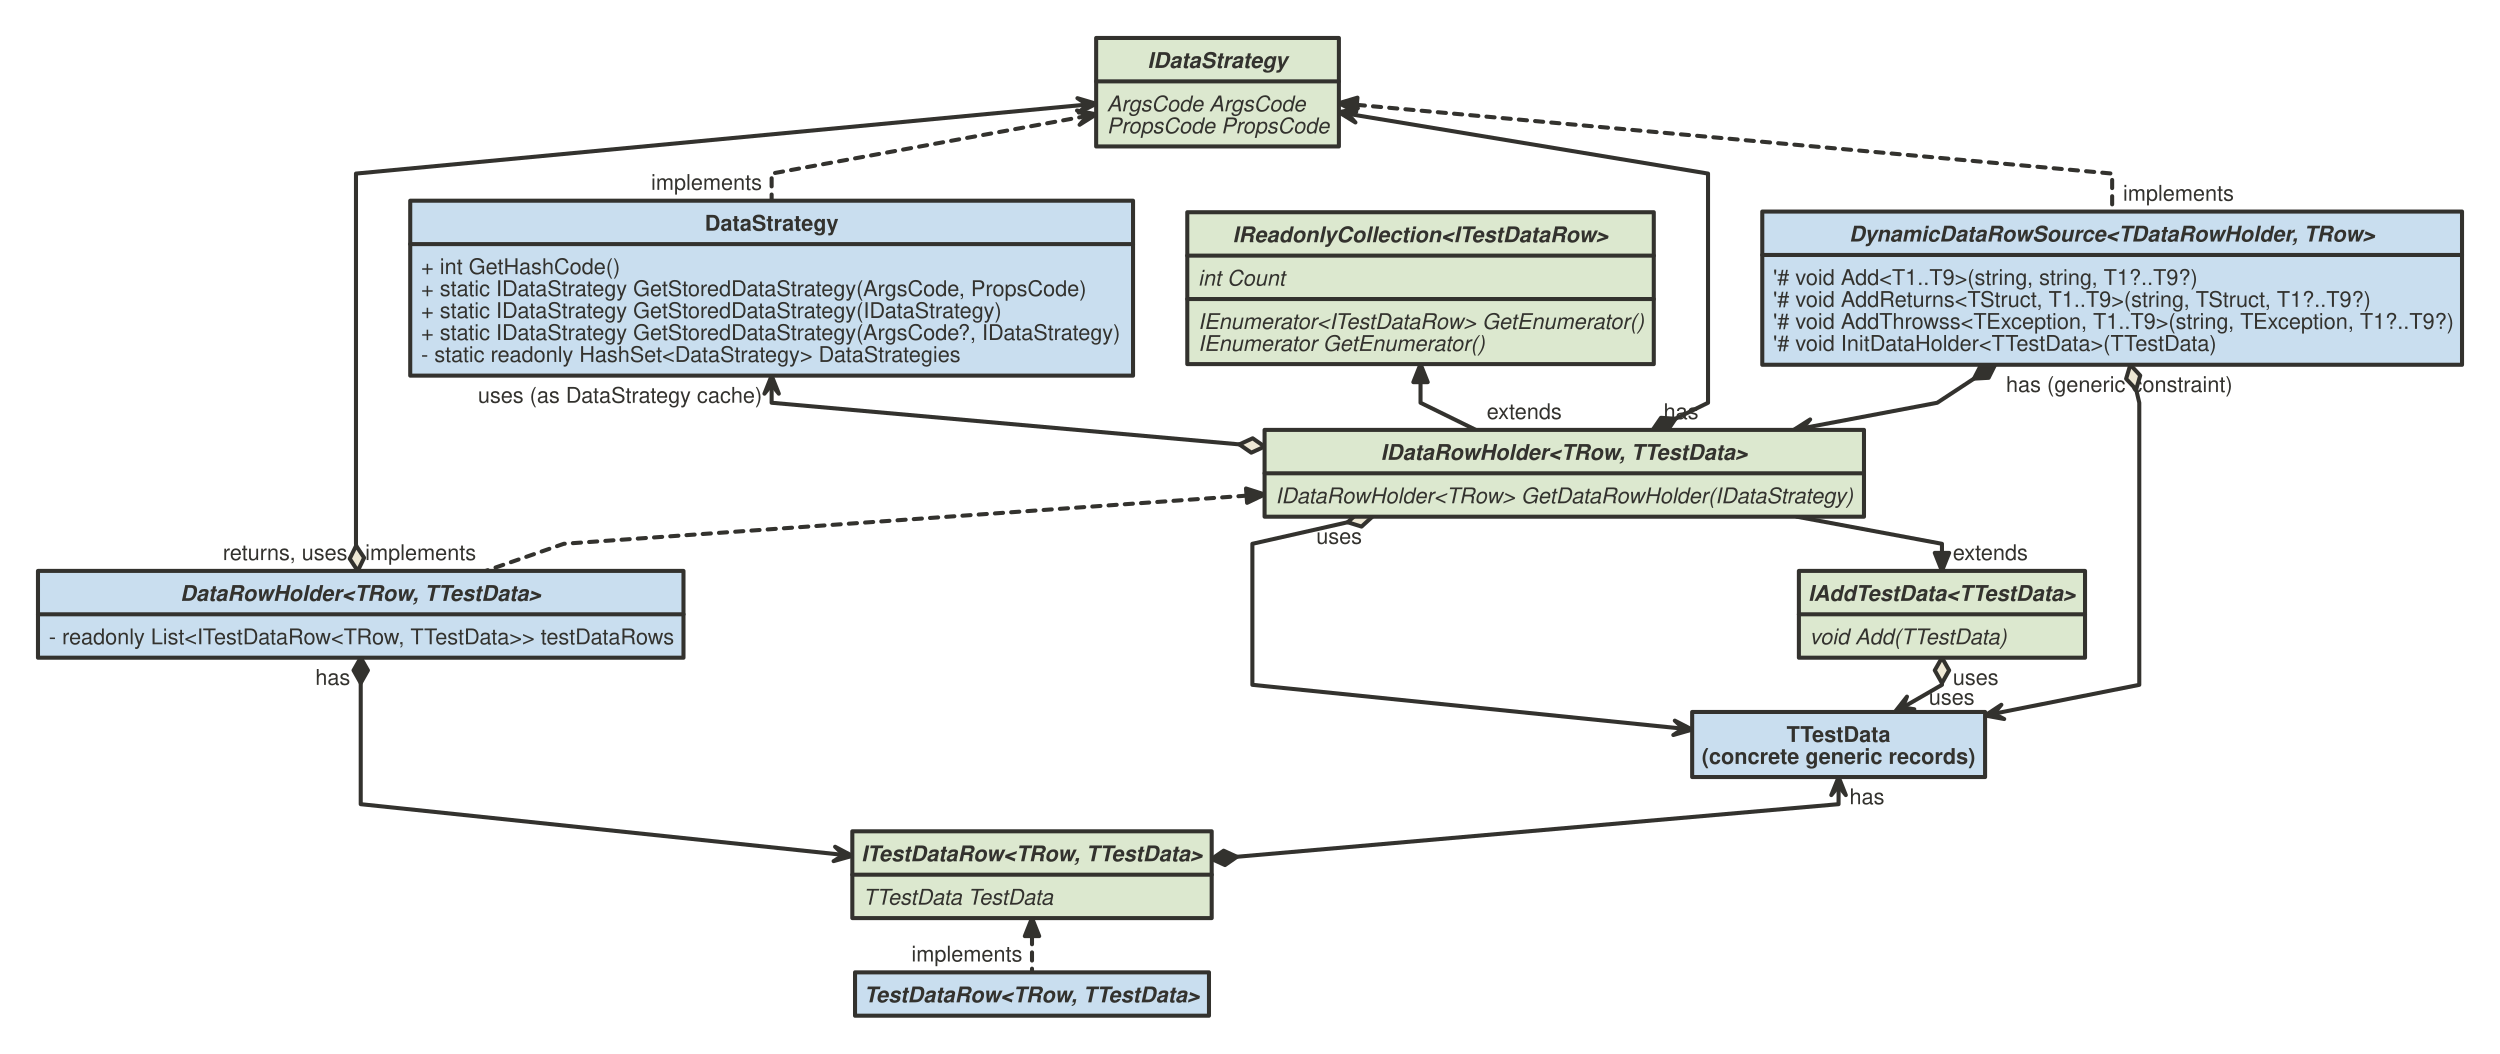
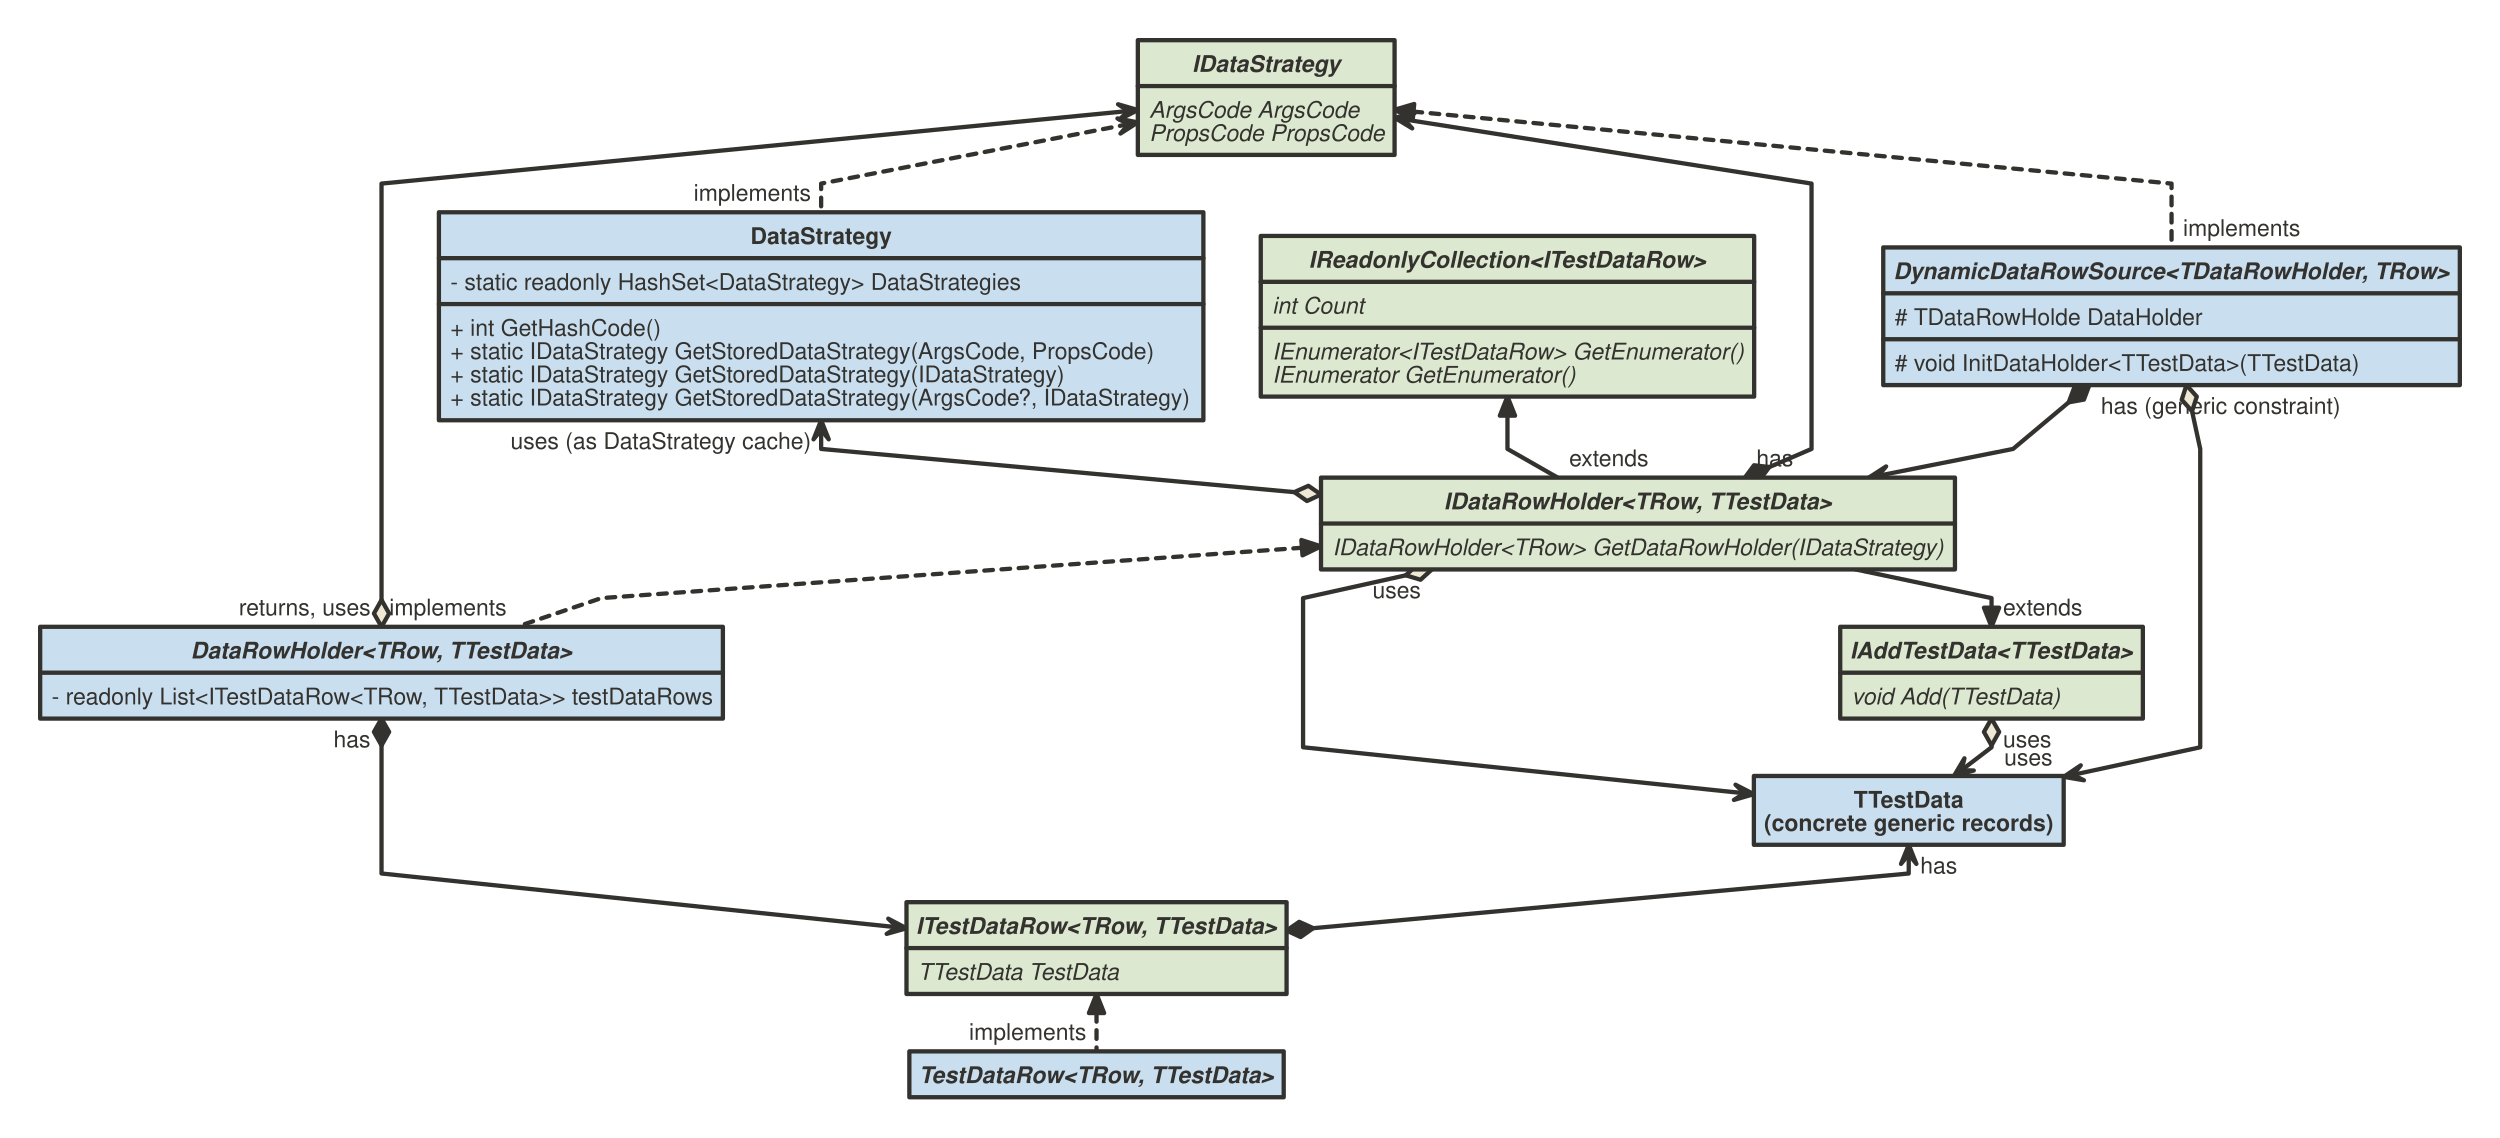
- <svg xmlns="http://www.w3.org/2000/svg" version="1.1" baseProfile="full" width="1843.5" height="777.0" viewBox="0 0 1843.5 777">
+ <svg xmlns="http://www.w3.org/2000/svg" version="1.1" baseProfile="full" width="1743.0" height="793.0" viewBox="0 0 1743 793">
  <g stroke-width="1.0" text-align="left" font="12pt Helvetica, Arial, sans-serif" font-size="12pt" font-family="Helvetica" font-weight="normal" font-style="normal">
    <g font-family="Helvetica" font-size="12pt" font-weight="bold" font-style="normal" stroke-width="3.0" stroke-linejoin="round" stroke-linecap="round" stroke="#33322E">
      <g stroke="transparent" fill="transparent">
-         <rect x="0.0" y="0.0" height="777.0" width="1843.5" stroke="none" />
+         <rect x="0.0" y="0.0" height="793.0" width="1743.0" stroke="none" />
      </g>
      <g transform="translate(8, 8)" fill="#33322E">
        <g transform="translate(20, 20)" fill="#33322E" font-family="Helvetica" font-size="12pt" font-weight="normal" font-style="normal">
-           <text x="136.3" y="385.0" stroke="none">returns, uses</text>
-           <path d="M773.6 49.1 L234.5 100 L234.5 184.5 L234.5 184.5 L234.5 269 L234.5 269 L234.5 321 L234.5 321 L234.5 373 L234.5 373 L234.593 374.375 L234.6 374.4 " fill="none" />
-           <g fill="#eee8d5">
-             <path d="M229.9 384.0 L234.6 374.4 L240.5 383.3 L235.8 393.0 Z" />
-           </g>
-           <path d="M767.5 55.0 L773.6 49.1 L766.5 44.4 L780.3 48.5 Z" />
-           <text x="452.1" y="112.0" stroke="none">implements</text>
-           <g stroke-dasharray="6 6">
-             <path d="M773.7 57.5 L541 100 L541 120 L541.0 120.0 " fill="none" />
-           </g>
-           <path d="M768.1 64.0 L773.7 57.5 L766.2 53.5 L780.3 56.3 Z" />
-           <text x="324.4" y="269.0" stroke="none">uses (as DataStrategy cache)</text>
-           <path d="M541.0 255.7 L541 269 L885.907 299.685 L885.9 299.7 " fill="none" />
-           <g fill="#eee8d5">
-             <path d="M894.7 305.8 L885.9 299.7 L895.7 295.2 L904.5 301.3 Z" />
-           </g>
-           <path d="M546.3 262.3 L541.0 255.7 L535.7 262.3 L541.0 249.0 Z" />
-           <text x="1451.2" y="261.0" stroke="none">has
+           <text x="138.5" y="401.0" stroke="none">returns, uses</text>
+           <path d="M758.6 49.4 L238 100 L238 192.5 L238 192.5 L238 285 L238 285 L238 337 L238 337 L238 389 L238 389 L238 390.333 L238.0 390.3 " fill="none" />
+           <g fill="#eee8d5">
+             <path d="M232.7 399.7 L238.0 390.3 L243.3 399.7 L238.0 409.0 Z" />
+           </g>
+           <path d="M752.5 55.3 L758.6 49.4 L751.5 44.7 L765.3 48.7 Z" />
+           <text x="455.6" y="112.0" stroke="none">implements</text>
+           <g stroke-dasharray="6 6">
+             <path d="M758.7 58.6 L544.5 100 L544.5 120 L544.5 120.0 " fill="none" />
+           </g>
+           <path d="M753.2 65.1 L758.7 58.6 L751.1 54.6 L765.3 57.3 Z" />
+           <text x="327.9" y="285.0" stroke="none">uses (as DataStrategy cache)</text>
+           <path d="M544.5 271.7 L544.5 285 L874.411 315.124 L874.4 315.1 " fill="none" />
+           <g fill="#eee8d5">
+             <path d="M883.2 321.3 L874.4 315.1 L884.2 310.7 L893.0 316.8 Z" />
+           </g>
+           <path d="M549.8 278.3 L544.5 271.7 L539.2 278.3 L544.5 265.0 Z" />
+           <text x="1436.7" y="260.5" stroke="none">has
					(generic constraint)</text>
-           <path d="M1427.6 251.2 L1400.5 269 L1301.281 287.761 L1301.3 287.8 " fill="none" />
-           <path d="M1306.8 281.3 L1301.3 287.8 L1308.8 291.8 L1294.7 289.0 Z" />
-           <g fill="#33322E">
-             <path d="M1438.4 250.6 L1427.6 251.2 L1432.5 241.7 L1443.2 241.0 Z" />
-           </g>
-           <text x="1198.7" y="281.0" stroke="none">has</text>
-           <path d="M965.8 55.9 L1231.5 100 L1231.5 184.5 L1231.5 184.5 L1231.5 269 L1231.5 269 L1207.49 280.779 L1207.5 280.8 " fill="none" />
-           <g fill="#33322E">
-             <path d="M1196.8 280.1 L1207.5 280.8 L1201.5 289.7 L1190.7 289.0 Z" />
-           </g>
-           <path d="M973.3 51.8 L965.8 55.9 L971.5 62.3 L959.3 54.8 Z" />
-           <text x="1537.5" y="120.0" stroke="none">implements</text>
-           <g stroke-dasharray="6 6">
-             <path d="M972.5 49.3 L1529.5 100 L1529.5 128 L1529.5 128.0 " fill="none" />
-           </g>
-           <path d="M973.0 44.0 L972.5 49.3 L972.0 54.7 L959.3 48.1 Z" />
-           <text x="1394.3" y="491.6" stroke="none">uses</text>
-           <path d="M1547.2 259.2 L1549.5 269 L1549.5 321 L1549.5 321 L1549.5 373 L1549.5 373 L1549.5 425 L1549.5 425 L1549.5 477 L1549.5 477 L1442.289 498.273 L1442.3 498.3 " fill="none" />
-           <path d="M1447.8 491.7 L1442.3 498.3 L1449.9 502.2 L1435.8 499.6 Z" />
-           <g fill="#eee8d5">
-             <path d="M1550.2 248.9 L1547.2 259.2 L1539.8 251.3 L1542.9 241.0 Z" />
-           </g>
-           <text x="241.3" y="385.0" stroke="none">implements</text>
-           <g stroke-dasharray="6 6">
-             <path d="M891.2 337.5 L387.75 373 L330.154 393 L330.2 393.0 " fill="none" />
-           </g>
-           <path d="M891.6 342.8 L891.2 337.5 L890.8 332.2 L904.5 336.6 Z" />
-           <text x="1068.3" y="281.0" stroke="none">extends</text>
-           <path d="M1019.5 253.8 L1019.5 269 L1060.269 289 L1060.3 289.0 " fill="none" />
-           <path d="M1024.8 253.8 L1019.5 253.8 L1014.2 253.8 L1019.5 240.5 Z" />
-           <text x="942.6" y="373.0" stroke="none">uses</text>
-           <path d="M965.8 357.1 L895.5 373 L895.5 425 L895.5 425 L895.5 477 L895.5 477 L1213.118 509.331 L1213.1 509.3 " fill="none" />
-           <path d="M1205.9 514.0 L1213.1 509.3 L1207.0 503.4 L1219.8 510.0 Z" />
-           <g fill="#eee8d5">
-             <path d="M976.0 360.3 L965.8 357.1 L973.7 349.9 L984.0 353.0 Z" />
-           </g>
-           <text x="1412.0" y="385.0" stroke="none">extends</text>
-           <path d="M1296.9 353.0 L1404 373 L1404 379.667 L1404.0 379.7 " fill="none" />
-           <path d="M1398.7 379.7 L1404.0 379.7 L1409.3 379.7 L1404.0 393.0 Z" />
-           <text x="1412.0" y="477.0" stroke="none">uses</text>
-           <path d="M1404.0 475.7 L1404 477 L1375.115 493.668 L1375.1 493.7 " fill="none" />
-           <path d="M1378.2 485.7 L1375.1 493.7 L1383.6 495.0 L1369.3 497.0 Z" />
-           <g fill="#eee8d5">
-             <path d="M1409.3 466.3 L1404.0 475.7 L1398.7 466.3 L1404.0 457.0 Z" />
-           </g>
-           <text x="644.1" y="681.0" stroke="none">implements</text>
-           <g stroke-dasharray="6 6">
-             <path d="M733.0 662.3 L733 669 L733 689 L733.0 689.0 " fill="none" />
-           </g>
-           <path d="M738.3 662.3 L733.0 662.3 L727.7 662.3 L733.0 649.0 Z" />
-           <text x="1335.8" y="565.0" stroke="none">has</text>
-           <path d="M1327.8 551.7 L1327.75 565 L884.096 603.789 L884.1 603.8 " fill="none" />
-           <g fill="#33322E">
-             <path d="M874.3 599.3 L884.1 603.8 L875.3 609.9 L865.5 605.4 Z" />
-           </g>
-           <path d="M1333.1 558.3 L1327.8 551.7 L1322.4 558.3 L1327.8 545.0 Z" />
-           <text x="204.5" y="477.0" stroke="none">has</text>
-           <path d="M238.0 475.7 L238 477 L238 521 L238 521 L238 565 L238 565 L593.87 602.384 L593.9 602.4 " fill="none" />
-           <path d="M586.7 607.0 L593.9 602.4 L587.8 596.4 L600.5 603.1 Z" />
-           <g fill="#33322E">
-             <path d="M243.3 466.3 L238.0 475.7 L232.7 466.3 L238.0 457.0 Z" />
+           <path d="M1414.3 252.5 L1375.5 285 L1281.462 303.7 L1281.5 303.7 " fill="none" />
+           <path d="M1287.0 297.2 L1281.5 303.7 L1289.0 307.6 L1274.9 305.0 Z" />
+           <g fill="#33322E">
+             <path d="M1424.9 250.6 L1414.3 252.5 L1418.1 242.4 L1428.7 240.5 Z" />
+           </g>
+           <text x="1196.5" y="297.0" stroke="none">has</text>
+           <path d="M950.8 55.2 L1235 100 L1235 192.5 L1235 192.5 L1235 285 L1235 285 L1205.612 297.63 L1205.6 297.6 " fill="none" />
+           <g fill="#33322E">
+             <path d="M1194.9 296.4 L1205.6 297.6 L1199.1 306.2 L1188.5 305.0 Z" />
+           </g>
+           <path d="M958.3 50.9 L950.8 55.2 L956.6 61.5 L944.3 54.1 Z" />
+           <text x="1494.0" y="136.5" stroke="none">implements</text>
+           <g stroke-dasharray="6 6">
+             <path d="M957.5 49.8 L1486 100 L1486 144.5 L1486.0 144.5 " fill="none" />
+           </g>
+           <path d="M958.0 44.5 L957.5 49.8 L957.0 55.1 L944.3 48.5 Z" />
+           <text x="1369.3" y="505.6" stroke="none">uses</text>
+           <path d="M1500.3 258.7 L1506 285 L1506 337 L1506 337 L1506 389 L1506 389 L1506 441 L1506 441 L1506 493 L1506 493 L1417.266 512.209 L1417.3 512.2 " fill="none" />
+           <path d="M1422.7 505.6 L1417.3 512.2 L1424.9 516.0 L1410.8 513.6 Z" />
+           <g fill="#eee8d5">
+             <path d="M1503.6 248.5 L1500.3 258.7 L1493.1 250.7 L1496.4 240.5 Z" />
+           </g>
+           <text x="243.4" y="401.0" stroke="none">implements</text>
+           <g stroke-dasharray="6 6">
+             <path d="M879.7 353.9 L391.25 389 L332.308 409 L332.3 409.0 " fill="none" />
+           </g>
+           <path d="M880.1 359.2 L879.7 353.9 L879.3 348.5 L893.0 352.9 Z" />
+           <text x="1066.0" y="297.0" stroke="none">extends</text>
+           <path d="M1023.0 261.8 L1023 285 L1058 305 L1058.0 305.0 " fill="none" />
+           <path d="M1028.3 261.8 L1023.0 261.8 L1017.7 261.8 L1023.0 248.5 Z" />
+           <text x="928.9" y="389.0" stroke="none">uses</text>
+           <path d="M952.1 373.1 L880.5 389 L880.5 441 L880.5 441 L880.5 493 L880.5 493 L1188.119 525.055 L1188.1 525.1 " fill="none" />
+           <path d="M1180.9 529.7 L1188.1 525.1 L1182.0 519.1 L1194.8 525.7 Z" />
+           <g fill="#eee8d5">
+             <path d="M962.4 376.2 L952.1 373.1 L960.0 365.8 L970.3 369.0 Z" />
+           </g>
+           <text x="1368.5" y="401.0" stroke="none">extends</text>
+           <path d="M1265.7 369.0 L1360.5 389 L1360.5 395.667 L1360.5 395.7 " fill="none" />
+           <path d="M1355.2 395.7 L1360.5 395.7 L1365.8 395.7 L1360.5 409.0 Z" />
+           <text x="1368.5" y="493.0" stroke="none">uses</text>
+           <path d="M1360.5 491.7 L1360.5 493 L1339.553 508.96 L1339.6 509.0 " fill="none" />
+           <path d="M1341.6 500.7 L1339.6 509.0 L1348.1 509.2 L1334.3 513.0 Z" />
+           <g fill="#eee8d5">
+             <path d="M1365.8 482.3 L1360.5 491.7 L1355.2 482.3 L1360.5 473.0 Z" />
+           </g>
+           <text x="647.6" y="697.0" stroke="none">implements</text>
+           <g stroke-dasharray="6 6">
+             <path d="M736.5 678.3 L736.5 685 L736.5 705 L736.5 705.0 " fill="none" />
+           </g>
+           <path d="M741.8 678.3 L736.5 678.3 L731.2 678.3 L736.5 665.0 Z" />
+           <text x="1310.8" y="581.0" stroke="none">has</text>
+           <path d="M1302.8 567.7 L1302.75 581 L887.588 619.125 L887.6 619.1 " fill="none" />
+           <g fill="#33322E">
+             <path d="M877.8 614.7 L887.6 619.1 L878.8 625.3 L869.0 620.8 Z" />
+           </g>
+           <path d="M1308.1 574.3 L1302.8 567.7 L1297.4 574.3 L1302.8 561.0 Z" />
+           <text x="204.5" y="493.0" stroke="none">has</text>
+           <path d="M238.0 491.7 L238 493 L238 537 L238 537 L238 581 L238 581 L597.369 618.487 L597.4 618.5 " fill="none" />
+           <path d="M590.2 623.1 L597.4 618.5 L591.3 612.5 L604.0 619.2 Z" />
+           <g fill="#33322E">
+             <path d="M243.3 482.3 L238.0 491.7 L232.7 482.3 L238.0 473.0 Z" />
          </g>
          <g data-name="DataStrategy">
            <g fill="#C9DEEF" stroke="#33322E" data-name="DataStrategy">
-               <rect x="274.5" y="120.0" height="129.0" width="533.0" data-name="DataStrategy" />
-               <path d="M274.5 152.0 L807.5 152.0" fill="none" data-name="DataStrategy" />
-             </g>
-             <g transform="translate(274.5, 120)" font-family="Helvetica" font-size="12pt" font-weight="bold" font-style="normal" data-name="DataStrategy" data-compartment="0">
+               <rect x="278.0" y="120.0" height="145.0" width="533.0" data-name="DataStrategy" />
+               <path d="M278.0 152.0 L811.0 152.0" fill="none" data-name="DataStrategy" />
+               <path d="M278.0 184.0 L811.0 184.0" fill="none" data-name="DataStrategy" />
+             </g>
+             <g transform="translate(278, 120)" font-family="Helvetica" font-size="12pt" font-weight="bold" font-style="normal" data-name="DataStrategy" data-compartment="0">
              <g transform="translate(8, 8)" fill="#33322E" text-align="center" data-name="DataStrategy" data-compartment="0">
                <text x="258.5" y="14.1" stroke="none" text-anchor="middle" data-name="DataStrategy" data-compartment="0">DataStrategy</text>
              </g>
            </g>
-             <g transform="translate(274.5, 152)" font-family="Helvetica" font-size="12pt" font-weight="normal" font-style="normal" data-name="DataStrategy" data-compartment="1">
+             <g transform="translate(278, 152)" font-family="Helvetica" font-size="12pt" font-weight="normal" font-style="normal" data-name="DataStrategy" data-compartment="1">
              <g transform="translate(8, 8)" fill="#33322E" text-align="left" data-name="DataStrategy" data-compartment="1">
-                 <text x="0.0" y="14.1" stroke="none" data-name="DataStrategy" data-compartment="1">+ int GetHashCode()</text>
-                 <text x="0.0" y="30.3" stroke="none" data-name="DataStrategy" data-compartment="1">+ static IDataStrategy GetStoredDataStrategy(ArgsCode, PropsCode)</text>
-                 <text x="0.0" y="46.5" stroke="none" data-name="DataStrategy" data-compartment="1">+ static IDataStrategy GetStoredDataStrategy(IDataStrategy)</text>
-                 <text x="0.0" y="62.7" stroke="none" data-name="DataStrategy" data-compartment="1">+ static IDataStrategy GetStoredDataStrategy(ArgsCode?, IDataStrategy)</text>
-                 <text x="0.0" y="78.9" stroke="none" data-name="DataStrategy" data-compartment="1">- static readonly HashSet&lt;DataStrategy&gt; DataStrategies</text>
+                 <text x="0.0" y="14.1" stroke="none" data-name="DataStrategy" data-compartment="1">- static readonly HashSet&lt;DataStrategy&gt; DataStrategies</text>
+               </g>
+             </g>
+             <g transform="translate(278, 184)" font-family="Helvetica" font-size="12pt" font-weight="normal" font-style="normal" data-name="DataStrategy" data-compartment="2">
+               <g transform="translate(8, 8)" fill="#33322E" text-align="left" data-name="DataStrategy" data-compartment="2">
+                 <text x="0.0" y="14.1" stroke="none" data-name="DataStrategy" data-compartment="2">+ int GetHashCode()</text>
+                 <text x="0.0" y="30.3" stroke="none" data-name="DataStrategy" data-compartment="2">+ static IDataStrategy GetStoredDataStrategy(ArgsCode, PropsCode)</text>
+                 <text x="0.0" y="46.5" stroke="none" data-name="DataStrategy" data-compartment="2">+ static IDataStrategy GetStoredDataStrategy(IDataStrategy)</text>
+                 <text x="0.0" y="62.7" stroke="none" data-name="DataStrategy" data-compartment="2">+ static IDataStrategy GetStoredDataStrategy(ArgsCode?, IDataStrategy)</text>
              </g>
            </g>
          </g>
          <g data-name="IDataStrategy">
            <g fill="#DCE8CF" stroke="#33322E" data-name="IDataStrategy">
-               <rect x="780.3" y="0.0" height="80.0" width="179.0" data-name="IDataStrategy" />
-               <path d="M780.3 32.0 L959.3 32.0" fill="none" data-name="IDataStrategy" />
-             </g>
-             <g transform="translate(780.25, 0)" font-family="Helvetica" font-size="12pt" font-weight="bold" font-style="italic" data-name="IDataStrategy" data-compartment="0">
+               <rect x="765.3" y="0.0" height="80.0" width="179.0" data-name="IDataStrategy" />
+               <path d="M765.3 32.0 L944.3 32.0" fill="none" data-name="IDataStrategy" />
+             </g>
+             <g transform="translate(765.25, 0)" font-family="Helvetica" font-size="12pt" font-weight="bold" font-style="italic" data-name="IDataStrategy" data-compartment="0">
              <g transform="translate(8, 8)" fill="#33322E" text-align="center" data-name="IDataStrategy" data-compartment="0">
                <text x="81.5" y="14.1" stroke="none" text-anchor="middle" data-name="IDataStrategy" data-compartment="0">IDataStrategy</text>
              </g>
            </g>
-             <g transform="translate(780.25, 32)" font-family="Helvetica" font-size="12pt" font-weight="normal" font-style="italic" data-name="IDataStrategy" data-compartment="1">
+             <g transform="translate(765.25, 32)" font-family="Helvetica" font-size="12pt" font-weight="normal" font-style="italic" data-name="IDataStrategy" data-compartment="1">
              <g transform="translate(8, 8)" fill="#33322E" text-align="left" data-name="IDataStrategy" data-compartment="1">
                <text x="0.0" y="14.1" stroke="none" data-name="IDataStrategy" data-compartment="1">ArgsCode ArgsCode</text>
                <text x="0.0" y="30.3" stroke="none" data-name="IDataStrategy" data-compartment="1">PropsCode PropsCode</text>
              </g>
            </g>
          </g>
          <g data-name="DynamicDataRowSource&lt;TDataRowHolder, TRow&gt;">
            <g fill="#C9DEEF" stroke="#33322E" data-name="DynamicDataRowSource&lt;TDataRowHolder, TRow&gt;">
-               <rect x="1271.5" y="128.0" height="113.0" width="516.0" data-name="DynamicDataRowSource&lt;TDataRowHolder, TRow&gt;" />
-               <path d="M1271.5 160.0 L1787.5 160.0" fill="none" data-name="DynamicDataRowSource&lt;TDataRowHolder, TRow&gt;" />
-             </g>
-             <g transform="translate(1271.5, 128)" font-family="Helvetica" font-size="12pt" font-weight="bold" font-style="italic" data-name="DynamicDataRowSource&lt;TDataRowHolder, TRow&gt;" data-compartment="0">
+               <rect x="1285.0" y="144.5" height="96.0" width="402.0" data-name="DynamicDataRowSource&lt;TDataRowHolder, TRow&gt;" />
+               <path d="M1285.0 176.5 L1687.0 176.5" fill="none" data-name="DynamicDataRowSource&lt;TDataRowHolder, TRow&gt;" />
+               <path d="M1285.0 208.5 L1687.0 208.5" fill="none" data-name="DynamicDataRowSource&lt;TDataRowHolder, TRow&gt;" />
+             </g>
+             <g transform="translate(1285, 144.5)" font-family="Helvetica" font-size="12pt" font-weight="bold" font-style="italic" data-name="DynamicDataRowSource&lt;TDataRowHolder, TRow&gt;" data-compartment="0">
              <g transform="translate(8, 8)" fill="#33322E" text-align="center" data-name="DynamicDataRowSource&lt;TDataRowHolder, TRow&gt;" data-compartment="0">
-                 <text x="250.0" y="14.1" stroke="none" text-anchor="middle" data-name="DynamicDataRowSource&lt;TDataRowHolder, TRow&gt;" data-compartment="0">DynamicDataRowSource&lt;TDataRowHolder, TRow&gt;</text>
-               </g>
-             </g>
-             <g transform="translate(1271.5, 160)" font-family="Helvetica" font-size="12pt" font-weight="normal" font-style="normal" data-name="DynamicDataRowSource&lt;TDataRowHolder, TRow&gt;" data-compartment="1">
+                 <text x="193.0" y="14.1" stroke="none" text-anchor="middle" data-name="DynamicDataRowSource&lt;TDataRowHolder, TRow&gt;" data-compartment="0">DynamicDataRowSource&lt;TDataRowHolder, TRow&gt;</text>
+               </g>
+             </g>
+             <g transform="translate(1285, 176.5)" font-family="Helvetica" font-size="12pt" font-weight="normal" font-style="normal" data-name="DynamicDataRowSource&lt;TDataRowHolder, TRow&gt;" data-compartment="1">
              <g transform="translate(8, 8)" fill="#33322E" text-align="left" data-name="DynamicDataRowSource&lt;TDataRowHolder, TRow&gt;" data-compartment="1">
-                 <text x="0.0" y="14.1" stroke="none" data-name="DynamicDataRowSource&lt;TDataRowHolder, TRow&gt;" data-compartment="1">'# void Add&lt;T1..T9&gt;(string, string, T1?..T9?)</text>
-                 <text x="0.0" y="30.3" stroke="none" data-name="DynamicDataRowSource&lt;TDataRowHolder, TRow&gt;" data-compartment="1">'# void AddReturns&lt;TStruct, T1..T9&gt;(string, TStruct, T1?..T9?)</text>
-                 <text x="0.0" y="46.5" stroke="none" data-name="DynamicDataRowSource&lt;TDataRowHolder, TRow&gt;" data-compartment="1">'# void AddThrowss&lt;TException, T1..T9&gt;(string, TException, T1?..T9?)</text>
-                 <text x="0.0" y="62.7" stroke="none" data-name="DynamicDataRowSource&lt;TDataRowHolder, TRow&gt;" data-compartment="1">'# void InitDataHolder&lt;TTestData&gt;(TTestData)</text>
+                 <text x="0.0" y="14.1" stroke="none" data-name="DynamicDataRowSource&lt;TDataRowHolder, TRow&gt;" data-compartment="1"># TDataRowHolde DataHolder</text>
+               </g>
+             </g>
+             <g transform="translate(1285, 208.5)" font-family="Helvetica" font-size="12pt" font-weight="normal" font-style="normal" data-name="DynamicDataRowSource&lt;TDataRowHolder, TRow&gt;" data-compartment="2">
+               <g transform="translate(8, 8)" fill="#33322E" text-align="left" data-name="DynamicDataRowSource&lt;TDataRowHolder, TRow&gt;" data-compartment="2">
+                 <text x="0.0" y="14.1" stroke="none" data-name="DynamicDataRowSource&lt;TDataRowHolder, TRow&gt;" data-compartment="2"># void InitDataHolder&lt;TTestData&gt;(TTestData)</text>
              </g>
            </g>
          </g>
          <g data-name="IAddTestData&lt;TTestData&gt;">
            <g fill="#DCE8CF" stroke="#33322E" data-name="IAddTestData&lt;TTestData&gt;">
-               <rect x="1298.5" y="393.0" height="64.0" width="211.0" data-name="IAddTestData&lt;TTestData&gt;" />
-               <path d="M1298.5 425.0 L1509.5 425.0" fill="none" data-name="IAddTestData&lt;TTestData&gt;" />
-             </g>
-             <g transform="translate(1298.5, 393)" font-family="Helvetica" font-size="12pt" font-weight="bold" font-style="italic" data-name="IAddTestData&lt;TTestData&gt;" data-compartment="0">
+               <rect x="1255.0" y="409.0" height="64.0" width="211.0" data-name="IAddTestData&lt;TTestData&gt;" />
+               <path d="M1255.0 441.0 L1466.0 441.0" fill="none" data-name="IAddTestData&lt;TTestData&gt;" />
+             </g>
+             <g transform="translate(1255, 409)" font-family="Helvetica" font-size="12pt" font-weight="bold" font-style="italic" data-name="IAddTestData&lt;TTestData&gt;" data-compartment="0">
              <g transform="translate(8, 8)" fill="#33322E" text-align="center" data-name="IAddTestData&lt;TTestData&gt;" data-compartment="0">
                <text x="97.5" y="14.1" stroke="none" text-anchor="middle" data-name="IAddTestData&lt;TTestData&gt;" data-compartment="0">IAddTestData&lt;TTestData&gt;</text>
              </g>
            </g>
-             <g transform="translate(1298.5, 425)" font-family="Helvetica" font-size="12pt" font-weight="normal" font-style="italic" data-name="IAddTestData&lt;TTestData&gt;" data-compartment="1">
+             <g transform="translate(1255, 441)" font-family="Helvetica" font-size="12pt" font-weight="normal" font-style="italic" data-name="IAddTestData&lt;TTestData&gt;" data-compartment="1">
              <g transform="translate(8, 8)" fill="#33322E" text-align="left" data-name="IAddTestData&lt;TTestData&gt;" data-compartment="1">
                <text x="0.0" y="14.1" stroke="none" data-name="IAddTestData&lt;TTestData&gt;" data-compartment="1">void Add(TTestData)</text>
              </g>
            </g>
          </g>
          <g data-name="IDataRowHolder&lt;TRow, TTestData&gt;">
            <g fill="#DCE8CF" stroke="#33322E" data-name="IDataRowHolder&lt;TRow, TTestData&gt;">
-               <rect x="904.5" y="289.0" height="64.0" width="442.0" data-name="IDataRowHolder&lt;TRow, TTestData&gt;" />
-               <path d="M904.5 321.0 L1346.5 321.0" fill="none" data-name="IDataRowHolder&lt;TRow, TTestData&gt;" />
-             </g>
-             <g transform="translate(904.5, 289)" font-family="Helvetica" font-size="12pt" font-weight="bold" font-style="italic" data-name="IDataRowHolder&lt;TRow, TTestData&gt;" data-compartment="0">
+               <rect x="893.0" y="305.0" height="64.0" width="442.0" data-name="IDataRowHolder&lt;TRow, TTestData&gt;" />
+               <path d="M893.0 337.0 L1335.0 337.0" fill="none" data-name="IDataRowHolder&lt;TRow, TTestData&gt;" />
+             </g>
+             <g transform="translate(893, 305)" font-family="Helvetica" font-size="12pt" font-weight="bold" font-style="italic" data-name="IDataRowHolder&lt;TRow, TTestData&gt;" data-compartment="0">
              <g transform="translate(8, 8)" fill="#33322E" text-align="center" data-name="IDataRowHolder&lt;TRow, TTestData&gt;" data-compartment="0">
                <text x="213.0" y="14.1" stroke="none" text-anchor="middle" data-name="IDataRowHolder&lt;TRow, TTestData&gt;" data-compartment="0">IDataRowHolder&lt;TRow, TTestData&gt;</text>
              </g>
            </g>
-             <g transform="translate(904.5, 321)" font-family="Helvetica" font-size="12pt" font-weight="normal" font-style="italic" data-name="IDataRowHolder&lt;TRow, TTestData&gt;" data-compartment="1">
+             <g transform="translate(893, 337)" font-family="Helvetica" font-size="12pt" font-weight="normal" font-style="italic" data-name="IDataRowHolder&lt;TRow, TTestData&gt;" data-compartment="1">
              <g transform="translate(8, 8)" fill="#33322E" text-align="left" data-name="IDataRowHolder&lt;TRow, TTestData&gt;" data-compartment="1">
                <text x="0.0" y="14.1" stroke="none" data-name="IDataRowHolder&lt;TRow, TTestData&gt;" data-compartment="1">IDataRowHolder&lt;TRow&gt; GetDataRowHolder(IDataStrategy)</text>
              </g>
            </g>
          </g>
          <g data-name="DataRowHolder&lt;TRow, TTestData&gt;">
            <g fill="#C9DEEF" stroke="#33322E" data-name="DataRowHolder&lt;TRow, TTestData&gt;">
-               <rect x="0.0" y="393.0" height="64.0" width="476.0" data-name="DataRowHolder&lt;TRow, TTestData&gt;" />
-               <path d="M0.0 425.0 L476.0 425.0" fill="none" data-name="DataRowHolder&lt;TRow, TTestData&gt;" />
-             </g>
-             <g transform="translate(0, 393)" font-family="Helvetica" font-size="12pt" font-weight="bold" font-style="italic" data-name="DataRowHolder&lt;TRow, TTestData&gt;" data-compartment="0">
+               <rect x="0.0" y="409.0" height="64.0" width="476.0" data-name="DataRowHolder&lt;TRow, TTestData&gt;" />
+               <path d="M0.0 441.0 L476.0 441.0" fill="none" data-name="DataRowHolder&lt;TRow, TTestData&gt;" />
+             </g>
+             <g transform="translate(0, 409)" font-family="Helvetica" font-size="12pt" font-weight="bold" font-style="italic" data-name="DataRowHolder&lt;TRow, TTestData&gt;" data-compartment="0">
              <g transform="translate(8, 8)" fill="#33322E" text-align="center" data-name="DataRowHolder&lt;TRow, TTestData&gt;" data-compartment="0">
                <text x="230.0" y="14.1" stroke="none" text-anchor="middle" data-name="DataRowHolder&lt;TRow, TTestData&gt;" data-compartment="0">DataRowHolder&lt;TRow, TTestData&gt;</text>
              </g>
            </g>
-             <g transform="translate(0, 425)" font-family="Helvetica" font-size="12pt" font-weight="normal" font-style="normal" data-name="DataRowHolder&lt;TRow, TTestData&gt;" data-compartment="1">
+             <g transform="translate(0, 441)" font-family="Helvetica" font-size="12pt" font-weight="normal" font-style="normal" data-name="DataRowHolder&lt;TRow, TTestData&gt;" data-compartment="1">
              <g transform="translate(8, 8)" fill="#33322E" text-align="left" data-name="DataRowHolder&lt;TRow, TTestData&gt;" data-compartment="1">
                <text x="0.0" y="14.1" stroke="none" data-name="DataRowHolder&lt;TRow, TTestData&gt;" data-compartment="1">- readonly List&lt;ITestDataRow&lt;TRow, TTestData&gt;&gt; testDataRows</text>
              </g>
            </g>
          </g>
          <g data-name="ITestDataRow&lt;TRow, TTestData&gt;">
            <g fill="#DCE8CF" stroke="#33322E" data-name="ITestDataRow&lt;TRow, TTestData&gt;">
-               <rect x="600.5" y="585.0" height="64.0" width="265.0" data-name="ITestDataRow&lt;TRow, TTestData&gt;" />
-               <path d="M600.5 617.0 L865.5 617.0" fill="none" data-name="ITestDataRow&lt;TRow, TTestData&gt;" />
-             </g>
-             <g transform="translate(600.5, 585)" font-family="Helvetica" font-size="12pt" font-weight="bold" font-style="italic" data-name="ITestDataRow&lt;TRow, TTestData&gt;" data-compartment="0">
+               <rect x="604.0" y="601.0" height="64.0" width="265.0" data-name="ITestDataRow&lt;TRow, TTestData&gt;" />
+               <path d="M604.0 633.0 L869.0 633.0" fill="none" data-name="ITestDataRow&lt;TRow, TTestData&gt;" />
+             </g>
+             <g transform="translate(604, 601)" font-family="Helvetica" font-size="12pt" font-weight="bold" font-style="italic" data-name="ITestDataRow&lt;TRow, TTestData&gt;" data-compartment="0">
              <g transform="translate(8, 8)" fill="#33322E" text-align="center" data-name="ITestDataRow&lt;TRow, TTestData&gt;" data-compartment="0">
                <text x="124.5" y="14.1" stroke="none" text-anchor="middle" data-name="ITestDataRow&lt;TRow, TTestData&gt;" data-compartment="0">ITestDataRow&lt;TRow, TTestData&gt;</text>
              </g>
            </g>
-             <g transform="translate(600.5, 617)" font-family="Helvetica" font-size="12pt" font-weight="normal" font-style="italic" data-name="ITestDataRow&lt;TRow, TTestData&gt;" data-compartment="1">
+             <g transform="translate(604, 633)" font-family="Helvetica" font-size="12pt" font-weight="normal" font-style="italic" data-name="ITestDataRow&lt;TRow, TTestData&gt;" data-compartment="1">
              <g transform="translate(8, 8)" fill="#33322E" text-align="left" data-name="ITestDataRow&lt;TRow, TTestData&gt;" data-compartment="1">
                <text x="0.0" y="14.1" stroke="none" data-name="ITestDataRow&lt;TRow, TTestData&gt;" data-compartment="1">TTestData TestData</text>
              </g>
            </g>
          </g>
          <g data-name="TestDataRow&lt;TRow, TTestData&gt;">
            <g fill="#C9DEEF" stroke="#33322E" data-name="TestDataRow&lt;TRow, TTestData&gt;">
-               <rect x="602.5" y="689.0" height="32.0" width="261.0" data-name="TestDataRow&lt;TRow, TTestData&gt;" />
-             </g>
-             <g transform="translate(602.5, 689)" font-family="Helvetica" font-size="12pt" font-weight="bold" font-style="italic" data-name="TestDataRow&lt;TRow, TTestData&gt;" data-compartment="0">
+               <rect x="606.0" y="705.0" height="32.0" width="261.0" data-name="TestDataRow&lt;TRow, TTestData&gt;" />
+             </g>
+             <g transform="translate(606, 705)" font-family="Helvetica" font-size="12pt" font-weight="bold" font-style="italic" data-name="TestDataRow&lt;TRow, TTestData&gt;" data-compartment="0">
              <g transform="translate(8, 8)" fill="#33322E" text-align="center" data-name="TestDataRow&lt;TRow, TTestData&gt;" data-compartment="0">
                <text x="122.5" y="14.1" stroke="none" text-anchor="middle" data-name="TestDataRow&lt;TRow, TTestData&gt;" data-compartment="0">TestDataRow&lt;TRow, TTestData&gt;</text>
              </g>
            </g>
          </g>
          <g data-name="TTestData">
            <g fill="#C9DEEF" stroke="#33322E" data-name="TTestData">
-               <rect x="1219.8" y="497.0" height="48.0" width="216.0" data-name="TTestData" />
-             </g>
-             <g transform="translate(1219.75, 497)" font-family="Helvetica" font-size="12pt" font-weight="bold" font-style="normal" data-name="TTestData" data-compartment="0">
+               <rect x="1194.8" y="513.0" height="48.0" width="216.0" data-name="TTestData" />
+             </g>
+             <g transform="translate(1194.75, 513)" font-family="Helvetica" font-size="12pt" font-weight="bold" font-style="normal" data-name="TTestData" data-compartment="0">
              <g transform="translate(8, 8)" fill="#33322E" text-align="center" data-name="TTestData" data-compartment="0">
                <text x="100.0" y="14.1" stroke="none" text-anchor="middle" data-name="TTestData" data-compartment="0">TTestData</text>
                <text x="100.0" y="30.3" stroke="none" text-anchor="middle" data-name="TTestData" data-compartment="0">(concrete generic records)</text>
              </g>
            </g>
          </g>
          <g data-name="IReadonlyCollection&lt;ITestDataRow&gt;">
            <g fill="#DCE8CF" stroke="#33322E" data-name="IReadonlyCollection&lt;ITestDataRow&gt;">
-               <rect x="847.5" y="128.5" height="112.0" width="344.0" data-name="IReadonlyCollection&lt;ITestDataRow&gt;" />
-               <path d="M847.5 160.5 L1191.5 160.5" fill="none" data-name="IReadonlyCollection&lt;ITestDataRow&gt;" />
-               <path d="M847.5 192.5 L1191.5 192.5" fill="none" data-name="IReadonlyCollection&lt;ITestDataRow&gt;" />
-             </g>
-             <g transform="translate(847.5, 128.5)" font-family="Helvetica" font-size="12pt" font-weight="bold" font-style="italic" data-name="IReadonlyCollection&lt;ITestDataRow&gt;" data-compartment="0">
+               <rect x="851.0" y="136.5" height="112.0" width="344.0" data-name="IReadonlyCollection&lt;ITestDataRow&gt;" />
+               <path d="M851.0 168.5 L1195.0 168.5" fill="none" data-name="IReadonlyCollection&lt;ITestDataRow&gt;" />
+               <path d="M851.0 200.5 L1195.0 200.5" fill="none" data-name="IReadonlyCollection&lt;ITestDataRow&gt;" />
+             </g>
+             <g transform="translate(851, 136.5)" font-family="Helvetica" font-size="12pt" font-weight="bold" font-style="italic" data-name="IReadonlyCollection&lt;ITestDataRow&gt;" data-compartment="0">
              <g transform="translate(8, 8)" fill="#33322E" text-align="center" data-name="IReadonlyCollection&lt;ITestDataRow&gt;" data-compartment="0">
                <text x="164.0" y="14.1" stroke="none" text-anchor="middle" data-name="IReadonlyCollection&lt;ITestDataRow&gt;" data-compartment="0">IReadonlyCollection&lt;ITestDataRow&gt;</text>
              </g>
            </g>
-             <g transform="translate(847.5, 160.5)" font-family="Helvetica" font-size="12pt" font-weight="normal" font-style="italic" data-name="IReadonlyCollection&lt;ITestDataRow&gt;" data-compartment="1">
+             <g transform="translate(851, 168.5)" font-family="Helvetica" font-size="12pt" font-weight="normal" font-style="italic" data-name="IReadonlyCollection&lt;ITestDataRow&gt;" data-compartment="1">
              <g transform="translate(8, 8)" fill="#33322E" text-align="left" data-name="IReadonlyCollection&lt;ITestDataRow&gt;" data-compartment="1">
                <text x="0.0" y="14.1" stroke="none" data-name="IReadonlyCollection&lt;ITestDataRow&gt;" data-compartment="1">int Count</text>
              </g>
            </g>
-             <g transform="translate(847.5, 192.5)" font-family="Helvetica" font-size="12pt" font-weight="normal" font-style="italic" data-name="IReadonlyCollection&lt;ITestDataRow&gt;" data-compartment="2">
+             <g transform="translate(851, 200.5)" font-family="Helvetica" font-size="12pt" font-weight="normal" font-style="italic" data-name="IReadonlyCollection&lt;ITestDataRow&gt;" data-compartment="2">
              <g transform="translate(8, 8)" fill="#33322E" text-align="left" data-name="IReadonlyCollection&lt;ITestDataRow&gt;" data-compartment="2">
                <text x="0.0" y="14.1" stroke="none" data-name="IReadonlyCollection&lt;ITestDataRow&gt;" data-compartment="2">IEnumerator&lt;ITestDataRow&gt; GetEnumerator()</text>
                <text x="0.0" y="30.3" stroke="none" data-name="IReadonlyCollection&lt;ITestDataRow&gt;" data-compartment="2">IEnumerator GetEnumerator()</text>
              </g>
            </g>
          </g>
        </g>
      </g>
    </g>
  </g>
</svg>
